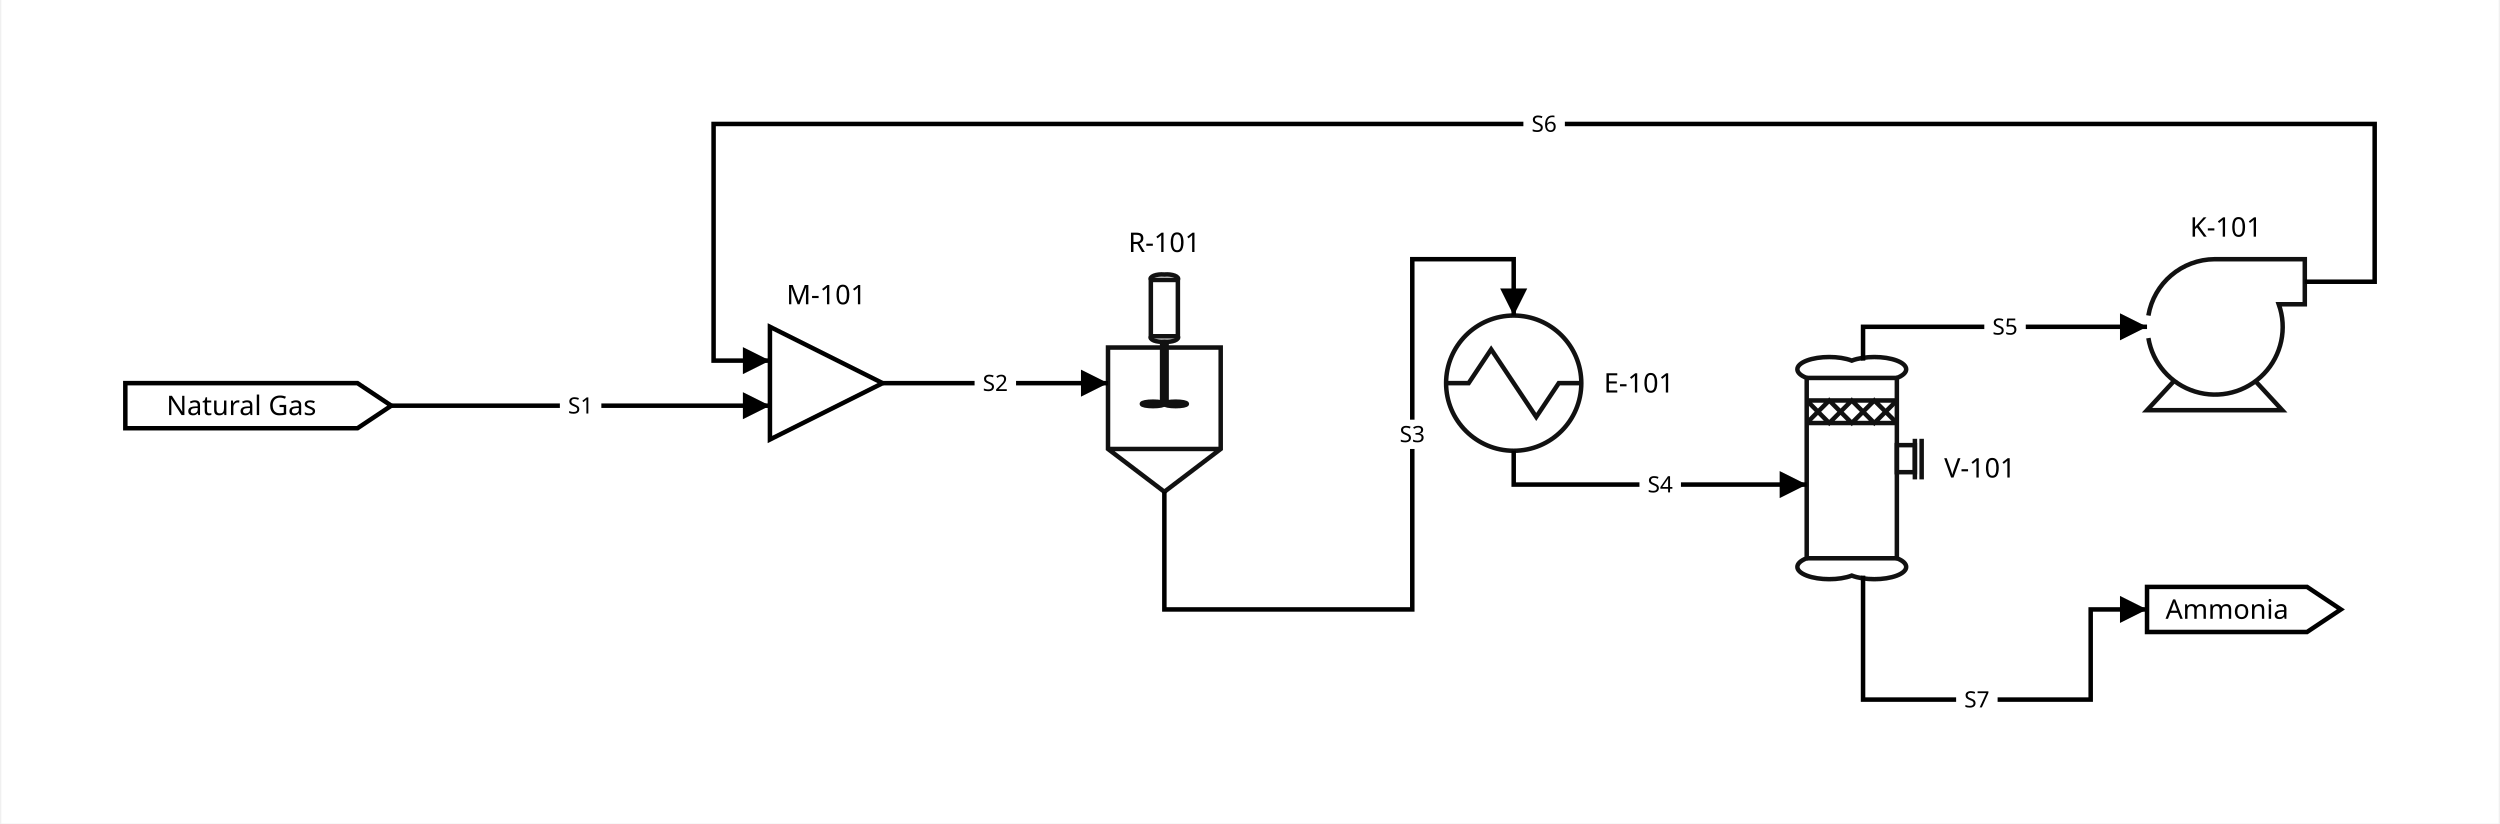
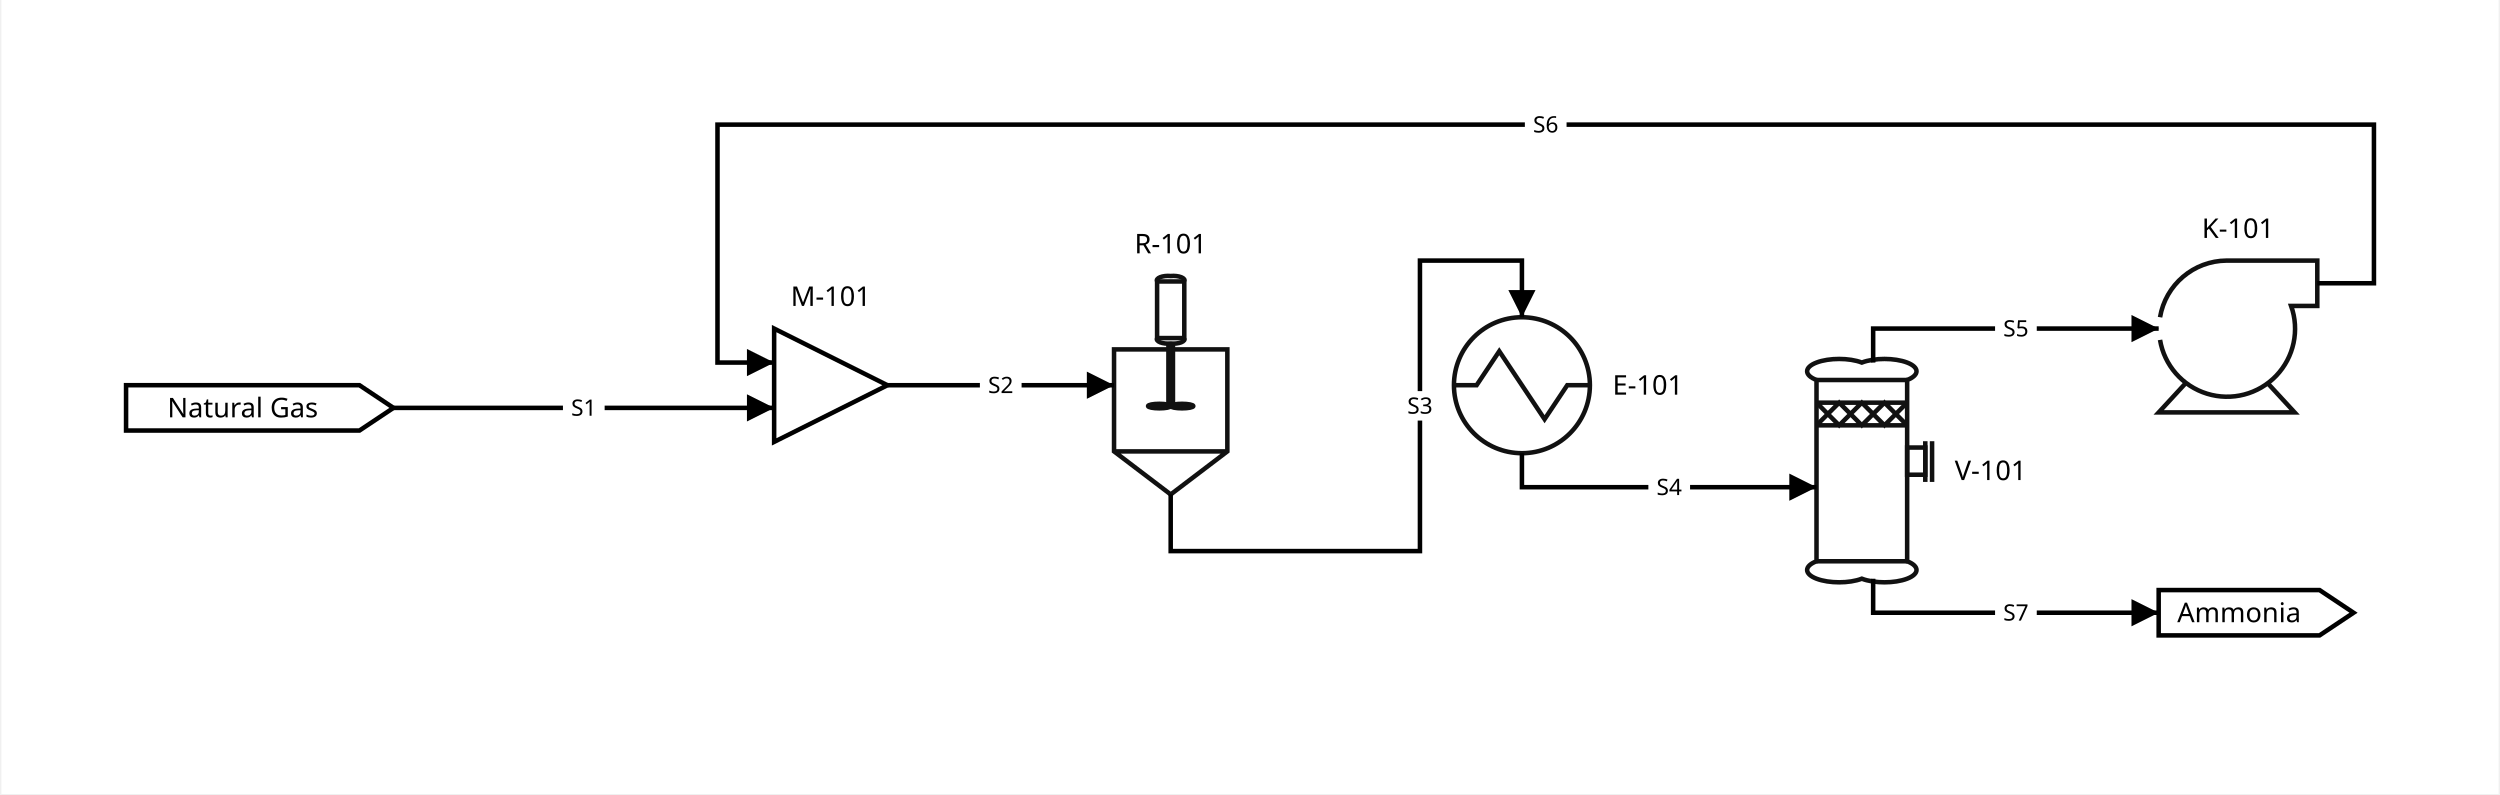
- <svg xmlns="http://www.w3.org/2000/svg" width="1108" height="365" viewBox="-73.0 -71.8 1108.0 365.4">
-   <rect x="-73.0" y="-71.8" width="1108.0" height="365.4" fill="white" />
+ <svg xmlns="http://www.w3.org/2000/svg" width="1102" height="350" viewBox="-73.0 -71.8 1102.0 350.4">
+   <rect x="-73.0" y="-71.8" width="1102.0" height="350.4" fill="white" />
  <defs>
    <marker id="arrow_black" viewBox="0 0 10 10" refX="10" refY="5" markerWidth="12" markerHeight="12" markerUnits="userSpaceOnUse" orient="auto-start-reverse">
      <path d="M 0 0 L 10 5 L 0 10 z" fill="black" />
    </marker>
    <symbol id="sym_compressor" viewBox="0 0 70.0 67.0" overflow="visible">
      <path d="M 12.0 54.0 L 0.0 67.0 L 60.0 67.0 L 48.0 54.0" fill="none" stroke="#111" stroke-width="2.0" />
      <path d="M 0.6 25.0 A 30.0 30.0 0.0 0 1 30.0 0.0 L 70.0 0.0 L 70.0 20.0 L 58.45 20.0 A 30.0 30.0 0.0 0 1 51.859 50.83 A 30.0 30.0 0.0 0 1 21.341 58.742 A 30.0 30.0 0.0 0 1 0.6 35.0" fill="none" stroke="#111" stroke-width="2.0" />
    </symbol>
    <symbol id="sym_hex" viewBox="0 0 60.0 60.0" overflow="visible">
      <ellipse cx="30.0" cy="30.0" rx="30.0" ry="30.0" fill="none" stroke="#111" stroke-width="2.0" />
      <path d="M 0.0 30.0 L 10.0 30.0 L 20.0 15.0 L 40.0 45.0 L 50.0 30.0 L 60.0 30.0" fill="none" stroke="#111" stroke-width="2.0" />
    </symbol>
    <symbol id="sym_mixer" viewBox="0 0 50.0 50.0" overflow="visible">
      <polygon points="0,0 50,25 0,50" fill="none" stroke="black" stroke-width="2" />
    </symbol>
    <symbol id="sym_reactor" viewBox="0 0 50.0 96.4" overflow="visible">
      <path d="M 31.0 2.4 L 31.0 27.4 A 5.0 2.0 0.0 0 1 25.0 29.8 A 5.0 2.0 0.0 0 1 19.0 27.4 L 19.0 2.4 A 5.0 2.0 0.0 0 1 25.0 0.0 A 5.0 2.0 0.0 0 1 31.0 2.4 Z" fill="none" stroke="#111" stroke-width="2.0" />
      <path d="M 26.0 32.4 L 50.0 32.4 L 50.0 77.4 L 25.0 96.4 L 0.0 77.4 L 0.0 32.4 L 24.0 32.4 M 19.0 2.4 L 31.0 2.4 M 19.0 27.4 L 31.0 27.4 M 24.0 29.4 L 24.0 56.9 M 26.0 29.4 L 26.0 56.9 M 0.0 77.4 L 50.0 77.4" fill="none" stroke="#111" stroke-width="2.0" />
      <ellipse cx="30.0" cy="57.4" rx="5.0" ry="1.0" fill="none" stroke="#111" stroke-width="2.0" />
      <ellipse cx="20.0" cy="57.4" rx="5.0" ry="1.0" fill="none" stroke="#111" stroke-width="2.0" />
    </symbol>
    <symbol id="sym_separator" viewBox="0 0 51.0 95.4" overflow="visible">
      <path d="M 40.0 7.69 L 40.0 87.69 A 13.0 5.0 0.0 0 1 20.0 95.382 A 13.0 5.0 0.0 0 1 0.0 87.69 L 0.0 7.69 A 13.0 5.0 0.0 0 1 20.0 -0.002 A 13.0 5.0 0.0 0 1 40.0 7.69 Z" fill="none" stroke="#111" stroke-width="2.0" />
      <path d="M 0.0 7.69 L 40.0 7.69 M 0.0 87.69 L 40.0 87.69 M 0.0 17.69 L 40.0 17.69 M 0.0 27.69 L 40.0 27.69 M 0.0 17.69 L 10.0 27.69 L 20.0 17.69 L 30.0 27.69 L 40.0 17.69 M 48.0 34.69 L 48.0 52.69 M 51.0 34.69 L 51.0 52.69 M 0.0 27.69 L 10.0 17.69 L 20.0 27.69 L 30.0 17.69 L 40.0 27.69" fill="none" stroke="#111" stroke-width="2.0" />
      <rect x="40.0" y="37.5" width="8.0" height="12.0" fill="none" stroke="#111" stroke-width="2.0" />
    </symbol>
  </defs>
  <g id="units">
    <polygon points="-18.0,98.2 85,98.2 100,108.2 85,118.2 -18.0,118.2" fill="transparent" stroke="black" stroke-width="2" />
    <text x="33.5" y="108.2" font-family="sans-serif" font-size="12" text-anchor="middle" dominant-baseline="middle">Natural Gas</text>
    <use href="#sym_mixer" x="268" y="73.2" width="50.0" height="50.0" />
    <use href="#sym_reactor" x="418" y="50" width="50.0" height="96.4" />
    <use href="#sym_hex" x="568" y="68.2" width="60.0" height="60.0" />
    <use href="#sym_separator" x="728" y="88.2" width="51.0" height="95.4" />
    <use href="#sym_compressor" x="879" y="43.2" width="70.0" height="67.0" />
    <polygon points="879.0,188.6 950.0,188.6 965.0,198.6 950.0,208.6 879.0,208.6" fill="transparent" stroke="black" stroke-width="2" />
    <text x="914.5" y="198.6" font-family="sans-serif" font-size="12" text-anchor="middle" dominant-baseline="middle">Ammonia</text>
  </g>
  <g id="streams">
    <path d="M 100.0,108.2 L 268.0,108.2" fill="none" stroke="black" stroke-width="2" marker-end="url(#arrow_black)" />
    <path d="M 318.0,98.2 L 418.0,98.2" fill="none" stroke="black" stroke-width="2" marker-end="url(#arrow_black)" />
-     <path d="M 443.0,146.4 L 443.0,198.6 L 553.0,198.6 L 553.0,43.2 L 598.0,43.2 L 598.0,68.2" fill="none" stroke="black" stroke-width="2" marker-end="url(#arrow_black)" />
+     <path d="M 443.0,146.4 L 443.0,171.4 L 553.0,171.4 L 553.0,43.2 L 598.0,43.2 L 598.0,68.2" fill="none" stroke="black" stroke-width="2" marker-end="url(#arrow_black)" />
    <path d="M 598.0,128.2 L 598.0,143.2 L 728.0,143.2" fill="none" stroke="black" stroke-width="2" marker-end="url(#arrow_black)" />
    <path d="M 753.0,88.2 L 753.0,73.2 L 879.0,73.2" fill="none" stroke="black" stroke-width="2" marker-end="url(#arrow_black)" />
-     <path d="M 949.0,53.2 L 980.0,53.2 L 980.0,-16.8 L 243.0,-16.8 L 243.0,88.2 L 268.0,88.2" fill="none" stroke="black" stroke-width="2" marker-end="url(#arrow_black)" />
-     <path d="M 753.0,183.6 L 753.0,238.6 L 854.0,238.6 L 854.0,198.6 L 879.0,198.6" fill="none" stroke="black" stroke-width="2" marker-end="url(#arrow_black)" />
+     <path d="M 949.0,53.2 L 974.0,53.2 L 974.0,-16.8 L 243.0,-16.8 L 243.0,88.2 L 268.0,88.2" fill="none" stroke="black" stroke-width="2" marker-end="url(#arrow_black)" />
+     <path d="M 753.0,183.6 L 753.0,198.6 L 879.0,198.6" fill="none" stroke="black" stroke-width="2" marker-end="url(#arrow_black)" />
    <rect x="174.8" y="101.7" width="18.4" height="13.0" fill="white" />
    <text x="184.0" y="108.2" font-family="sans-serif" font-size="10" text-anchor="middle" dominant-baseline="middle" fill="black">S1</text>
    <rect x="358.8" y="91.7" width="18.4" height="13.0" fill="white" />
    <text x="368.0" y="98.2" font-family="sans-serif" font-size="10" text-anchor="middle" dominant-baseline="middle" fill="black">S2</text>
-     <rect x="543.8" y="114.4" width="18.4" height="13.0" fill="white" />
-     <text x="553.0" y="120.9" font-family="sans-serif" font-size="10" text-anchor="middle" dominant-baseline="middle" fill="black">S3</text>
+     <rect x="543.8" y="100.8" width="18.4" height="13.0" fill="white" />
+     <text x="553.0" y="107.3" font-family="sans-serif" font-size="10" text-anchor="middle" dominant-baseline="middle" fill="black">S3</text>
    <rect x="653.8" y="136.7" width="18.4" height="13.0" fill="white" />
    <text x="663.0" y="143.2" font-family="sans-serif" font-size="10" text-anchor="middle" dominant-baseline="middle" fill="black">S4</text>
    <rect x="806.8" y="66.7" width="18.4" height="13.0" fill="white" />
    <text x="816.0" y="73.2" font-family="sans-serif" font-size="10" text-anchor="middle" dominant-baseline="middle" fill="black">S5</text>
-     <rect x="602.3" y="-23.3" width="18.4" height="13.0" fill="white" />
-     <text x="611.5" y="-16.8" font-family="sans-serif" font-size="10" text-anchor="middle" dominant-baseline="middle" fill="black">S6</text>
-     <rect x="794.3" y="232.1" width="18.4" height="13.0" fill="white" />
-     <text x="803.5" y="238.6" font-family="sans-serif" font-size="10" text-anchor="middle" dominant-baseline="middle" fill="black">S7</text>
+     <rect x="599.3" y="-23.3" width="18.4" height="13.0" fill="white" />
+     <text x="608.5" y="-16.8" font-family="sans-serif" font-size="10" text-anchor="middle" dominant-baseline="middle" fill="black">S6</text>
+     <rect x="806.8" y="192.1" width="18.4" height="13.0" fill="white" />
+     <text x="816.0" y="198.6" font-family="sans-serif" font-size="10" text-anchor="middle" dominant-baseline="middle" fill="black">S7</text>
  </g>
  <g id="unit_labels">
    <rect x="272.5" y="51.2" width="41.0" height="15.0" fill="white" />
    <text x="293.0" y="63.2" font-family="sans-serif" font-size="12" text-anchor="middle" dominant-baseline="baseline">M-101</text>
    <rect x="422.5" y="28.0" width="41.0" height="15.0" fill="white" />
    <text x="443.0" y="40.0" font-family="sans-serif" font-size="12" text-anchor="middle" dominant-baseline="baseline">R-101</text>
    <rect x="638.0" y="90.7" width="41.0" height="15.0" fill="white" />
    <text x="638.0" y="98.2" font-family="sans-serif" font-size="12" text-anchor="start" dominant-baseline="middle">E-101</text>
    <rect x="789.0" y="128.4" width="41.0" height="15.0" fill="white" />
    <text x="789.0" y="135.9" font-family="sans-serif" font-size="12" text-anchor="start" dominant-baseline="middle">V-101</text>
    <rect x="893.5" y="21.2" width="41.0" height="15.0" fill="white" />
    <text x="914.0" y="33.2" font-family="sans-serif" font-size="12" text-anchor="middle" dominant-baseline="baseline">K-101</text>
  </g>
</svg>
